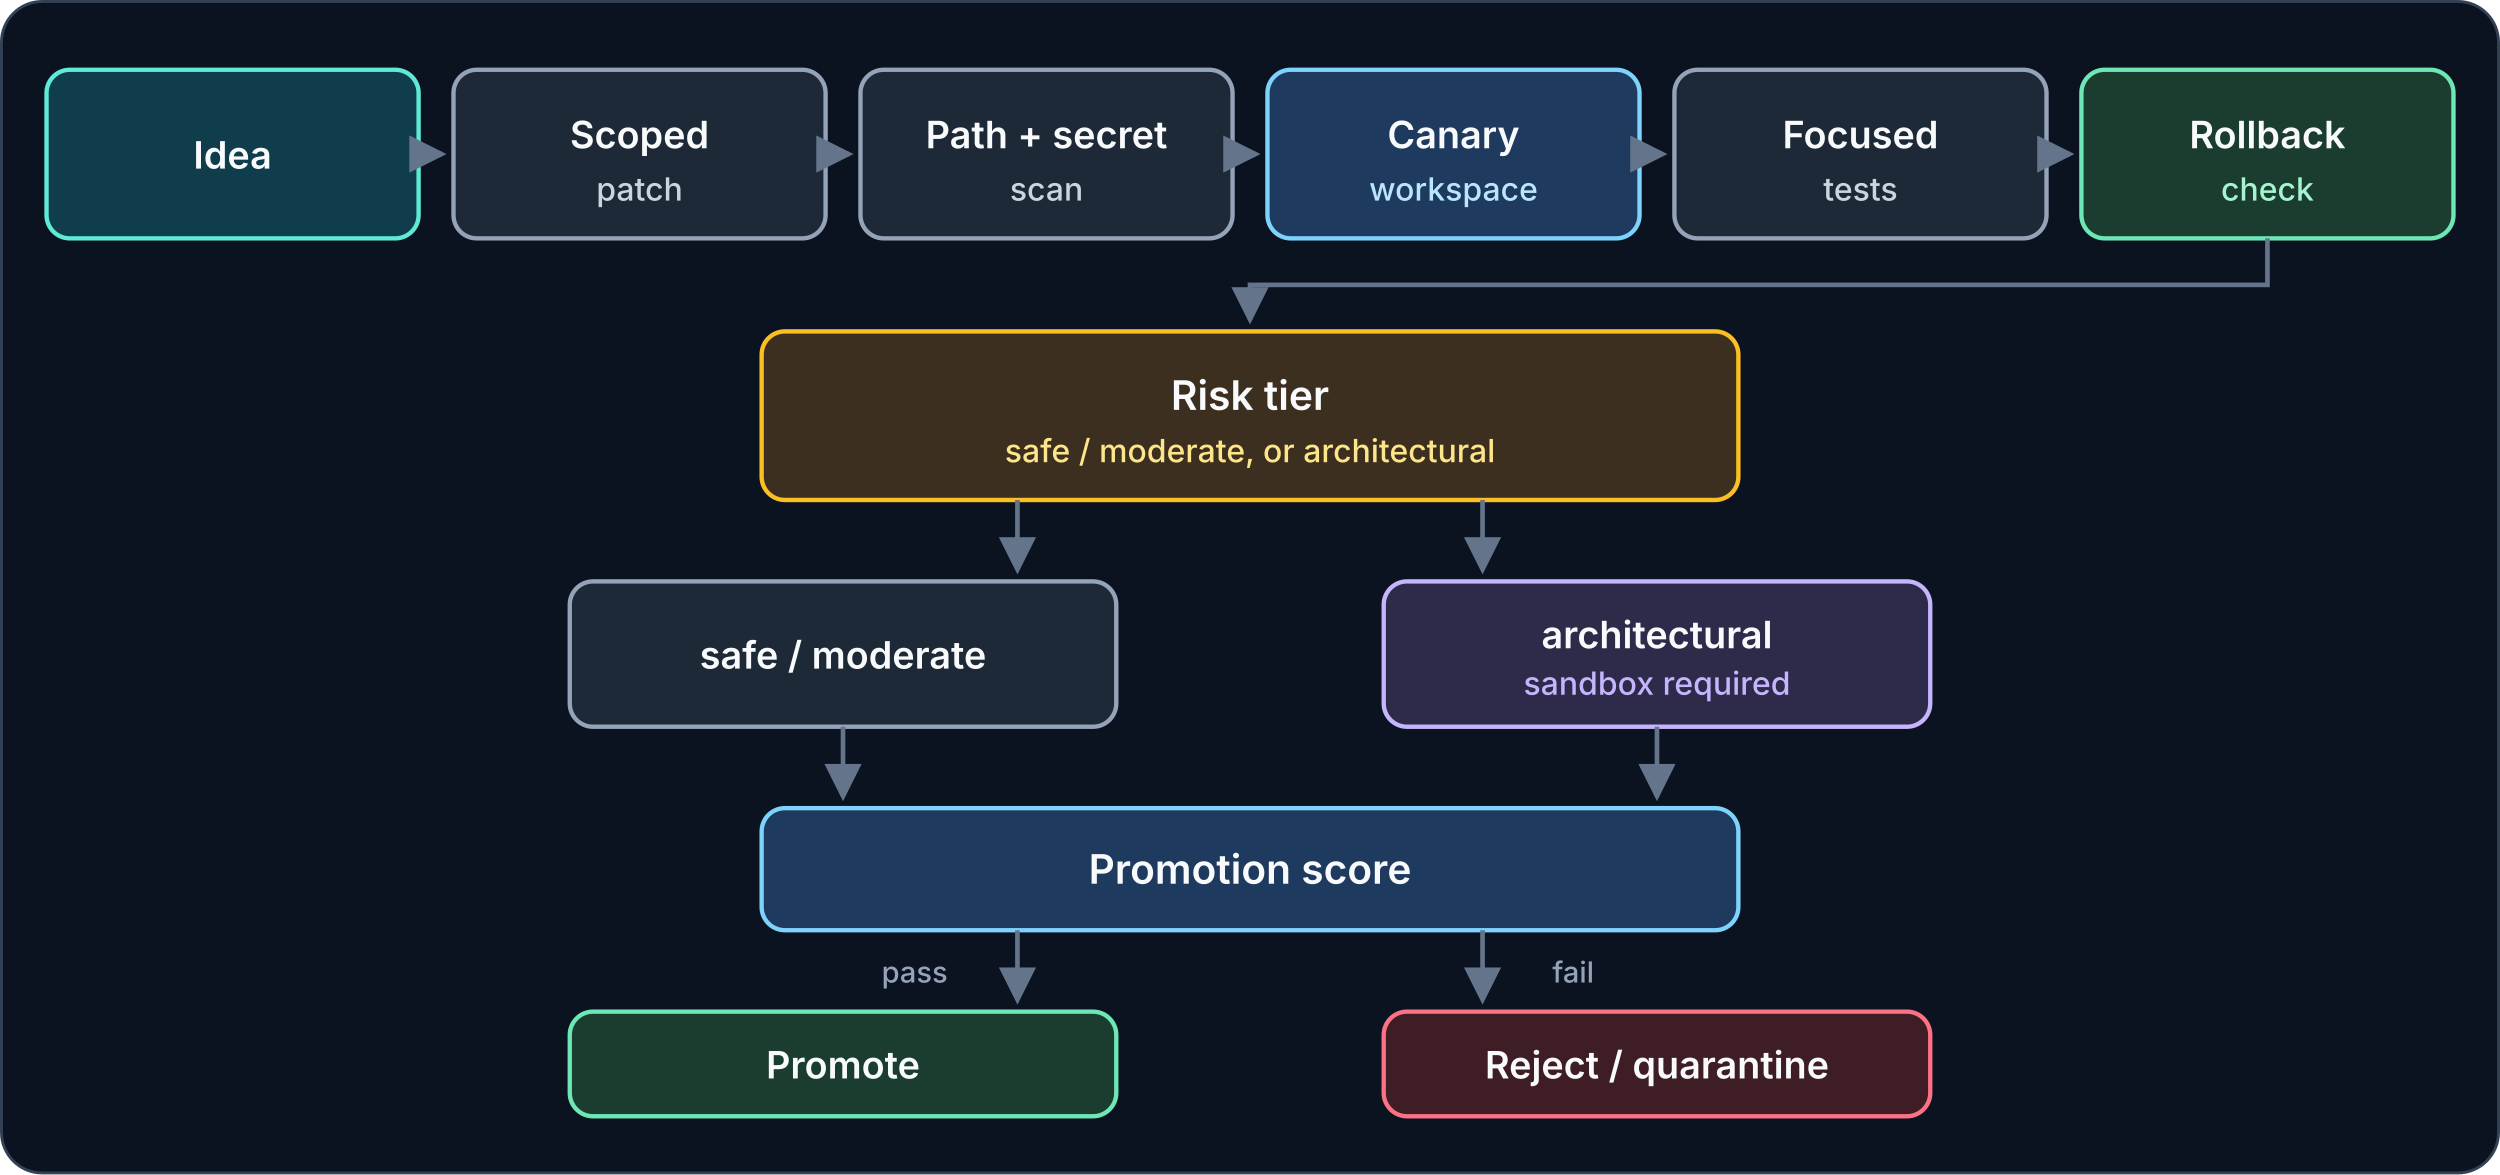
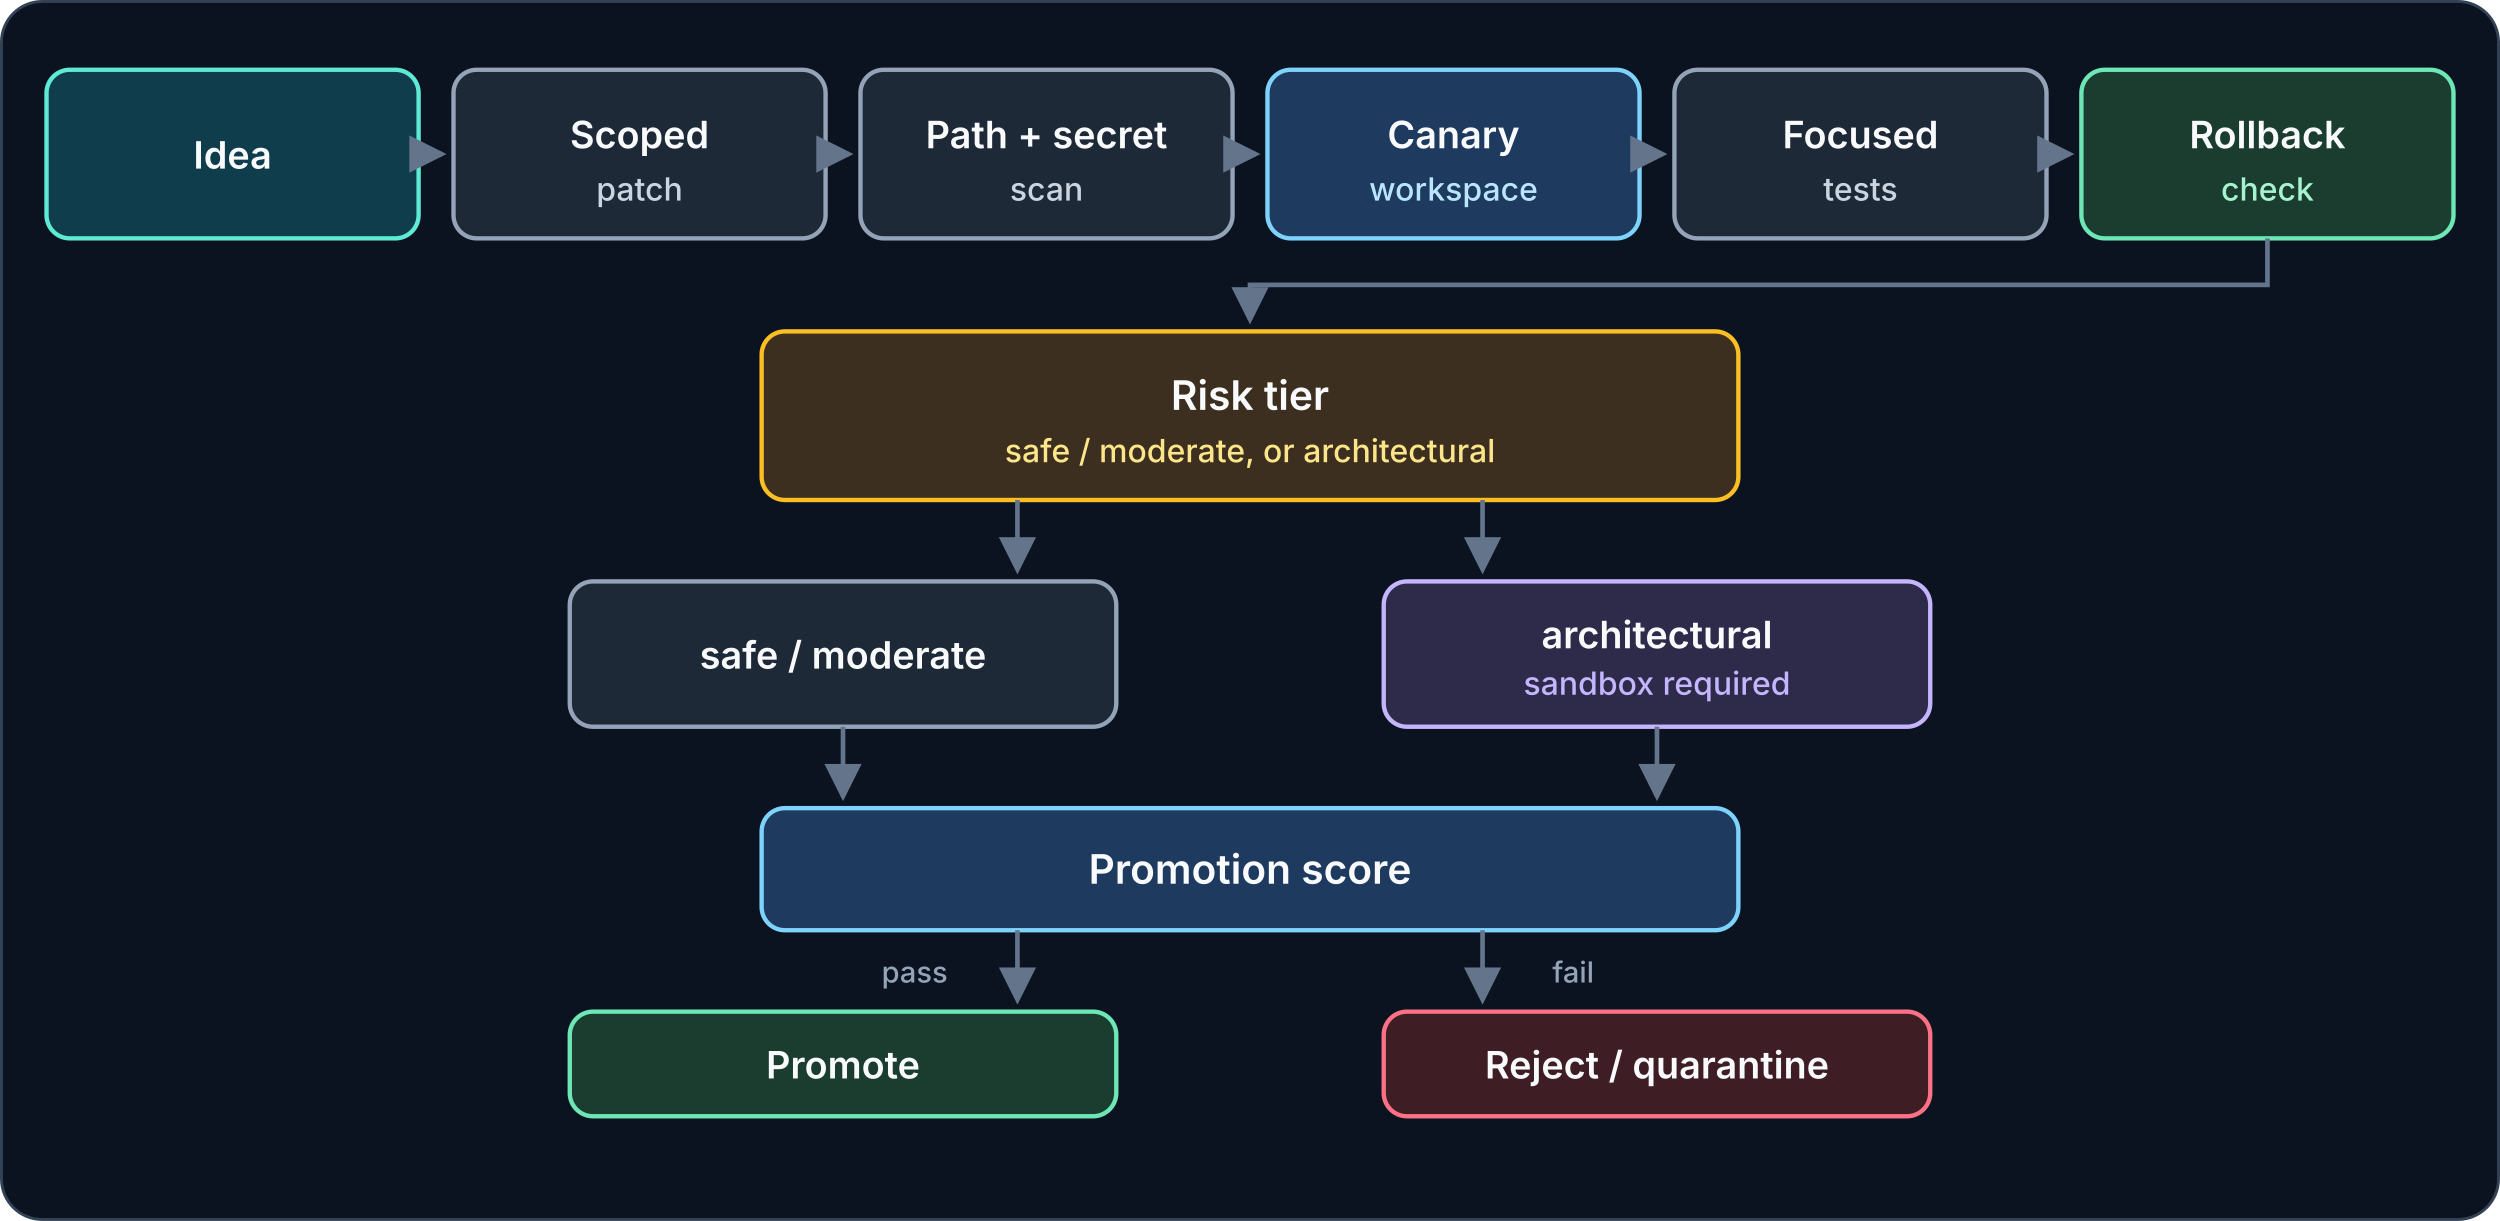
- <svg xmlns="http://www.w3.org/2000/svg" viewBox="0 0 860 404" role="img" aria-labelledby="title desc">
+ <svg xmlns="http://www.w3.org/2000/svg" viewBox="0 0 860 420" role="img" aria-labelledby="title desc">
  <defs>
    <marker id="arrow" markerWidth="8" markerHeight="8" refX="7" refY="4" orient="auto">
      <path d="M0,0 L8,4 L0,8 Z" fill="#64748b" />
    </marker>
  </defs>
-   <rect x="0.5" y="0.5" width="859" height="403" rx="14" fill="#0b1220" stroke="#334155" stroke-width="1" />
+   <rect x="0.5" y="0.5" width="859" height="419" rx="14" fill="#0b1220" stroke="#334155" stroke-width="1" />
  <rect x="16" y="24" width="128" height="58" rx="8" fill="#0f3d4c" stroke="#5eead4" stroke-width="1.5" />
  <text x="80" y="58" text-anchor="middle" fill="#f8fafc" font-family="ui-sans-serif, system-ui, -apple-system, sans-serif" font-size="13" font-weight="600">Idea</text>
  <rect x="156" y="24" width="128" height="58" rx="8" fill="#1e2937" stroke="#94a3b8" stroke-width="1.5" />
  <text x="220" y="51" text-anchor="middle" fill="#f8fafc" font-family="ui-sans-serif, system-ui, -apple-system, sans-serif" font-size="13" font-weight="600">Scoped</text>
  <text x="220" y="69" text-anchor="middle" fill="#cbd5e1" font-family="ui-sans-serif, system-ui, -apple-system, sans-serif" font-size="11" font-weight="500">patch</text>
  <rect x="296" y="24" width="128" height="58" rx="8" fill="#1e2937" stroke="#94a3b8" stroke-width="1.5" />
  <text x="360" y="51" text-anchor="middle" fill="#f8fafc" font-family="ui-sans-serif, system-ui, -apple-system, sans-serif" font-size="13" font-weight="600">Path + secret</text>
  <text x="360" y="69" text-anchor="middle" fill="#cbd5e1" font-family="ui-sans-serif, system-ui, -apple-system, sans-serif" font-size="11" font-weight="500">scan</text>
  <rect x="436" y="24" width="128" height="58" rx="8" fill="#1e3a5f" stroke="#7dd3fc" stroke-width="1.5" />
  <text x="500" y="51" text-anchor="middle" fill="#f8fafc" font-family="ui-sans-serif, system-ui, -apple-system, sans-serif" font-size="13" font-weight="600">Canary</text>
  <text x="500" y="69" text-anchor="middle" fill="#bae6fd" font-family="ui-sans-serif, system-ui, -apple-system, sans-serif" font-size="11" font-weight="500">workspace</text>
  <rect x="576" y="24" width="128" height="58" rx="8" fill="#1e2937" stroke="#94a3b8" stroke-width="1.5" />
  <text x="640" y="51" text-anchor="middle" fill="#f8fafc" font-family="ui-sans-serif, system-ui, -apple-system, sans-serif" font-size="13" font-weight="600">Focused</text>
  <text x="640" y="69" text-anchor="middle" fill="#cbd5e1" font-family="ui-sans-serif, system-ui, -apple-system, sans-serif" font-size="11" font-weight="500">tests</text>
  <rect x="716" y="24" width="128" height="58" rx="8" fill="#1a3d2f" stroke="#6ee7b7" stroke-width="1.5" />
  <text x="780" y="51" text-anchor="middle" fill="#f8fafc" font-family="ui-sans-serif, system-ui, -apple-system, sans-serif" font-size="13" font-weight="600">Rollback</text>
  <text x="780" y="69" text-anchor="middle" fill="#a7f3d0" font-family="ui-sans-serif, system-ui, -apple-system, sans-serif" font-size="11" font-weight="500">check</text>
  <path d="M144 53 H152" fill="none" stroke="#64748b" stroke-width="1.6" marker-end="url(#arrow)" />
  <path d="M284 53 H292" fill="none" stroke="#64748b" stroke-width="1.6" marker-end="url(#arrow)" />
  <path d="M424 53 H432" fill="none" stroke="#64748b" stroke-width="1.6" marker-end="url(#arrow)" />
  <path d="M564 53 H572" fill="none" stroke="#64748b" stroke-width="1.6" marker-end="url(#arrow)" />
  <path d="M704 53 H712" fill="none" stroke="#64748b" stroke-width="1.6" marker-end="url(#arrow)" />
  <path d="M780 82 V98 H430 V110" fill="none" stroke="#64748b" stroke-width="1.6" marker-end="url(#arrow)" />
  <rect x="262" y="114" width="336" height="58" rx="8" fill="#3d2f1f" stroke="#fbbf24" stroke-width="1.5" />
  <text x="430" y="141" text-anchor="middle" fill="#f8fafc" font-family="ui-sans-serif, system-ui, -apple-system, sans-serif" font-size="14" font-weight="600">Risk tier</text>
  <text x="430" y="159" text-anchor="middle" fill="#fde68a" font-family="ui-sans-serif, system-ui, -apple-system, sans-serif" font-size="11" font-weight="500">safe / moderate, or architectural</text>
  <path d="M350 172 V196" fill="none" stroke="#64748b" stroke-width="1.6" marker-end="url(#arrow)" />
  <path d="M510 172 V196" fill="none" stroke="#64748b" stroke-width="1.6" marker-end="url(#arrow)" />
  <rect x="196" y="200" width="188" height="50" rx="8" fill="#1e2937" stroke="#94a3b8" stroke-width="1.5" />
  <text x="290" y="230" text-anchor="middle" fill="#f8fafc" font-family="ui-sans-serif, system-ui, -apple-system, sans-serif" font-size="13" font-weight="600">safe / moderate</text>
  <rect x="476" y="200" width="188" height="50" rx="8" fill="#2d2a4a" stroke="#c4b5fd" stroke-width="1.5" />
  <text x="570" y="223" text-anchor="middle" fill="#f8fafc" font-family="ui-sans-serif, system-ui, -apple-system, sans-serif" font-size="13" font-weight="600">architectural</text>
  <text x="570" y="239" text-anchor="middle" fill="#c4b5fd" font-family="ui-sans-serif, system-ui, -apple-system, sans-serif" font-size="11" font-weight="500">sandbox required</text>
  <path d="M290 250 V274" fill="none" stroke="#64748b" stroke-width="1.6" marker-end="url(#arrow)" />
  <path d="M570 250 V274" fill="none" stroke="#64748b" stroke-width="1.6" marker-end="url(#arrow)" />
  <rect x="262" y="278" width="336" height="42" rx="8" fill="#1e3a5f" stroke="#7dd3fc" stroke-width="1.5" />
  <text x="430" y="304" text-anchor="middle" fill="#f8fafc" font-family="ui-sans-serif, system-ui, -apple-system, sans-serif" font-size="14" font-weight="600">Promotion score</text>
  <path d="M350 320 V344" fill="none" stroke="#64748b" stroke-width="1.6" marker-end="url(#arrow)" />
  <path d="M510 320 V344" fill="none" stroke="#64748b" stroke-width="1.6" marker-end="url(#arrow)" />
  <text x="326" y="338" text-anchor="end" fill="#94a3b8" font-family="ui-sans-serif, system-ui, -apple-system, sans-serif" font-size="10" font-weight="500">pass</text>
  <text x="534" y="338" text-anchor="start" fill="#94a3b8" font-family="ui-sans-serif, system-ui, -apple-system, sans-serif" font-size="10" font-weight="500">fail</text>
  <rect x="196" y="348" width="188" height="36" rx="8" fill="#1a3d2f" stroke="#6ee7b7" stroke-width="1.5" />
  <text x="290" y="371" text-anchor="middle" fill="#f8fafc" font-family="ui-sans-serif, system-ui, -apple-system, sans-serif" font-size="13" font-weight="600">Promote</text>
  <rect x="476" y="348" width="188" height="36" rx="8" fill="#3f1d24" stroke="#fb7185" stroke-width="1.5" />
  <text x="570" y="371" text-anchor="middle" fill="#f8fafc" font-family="ui-sans-serif, system-ui, -apple-system, sans-serif" font-size="13" font-weight="600">Reject / quarantine</text>
</svg>
